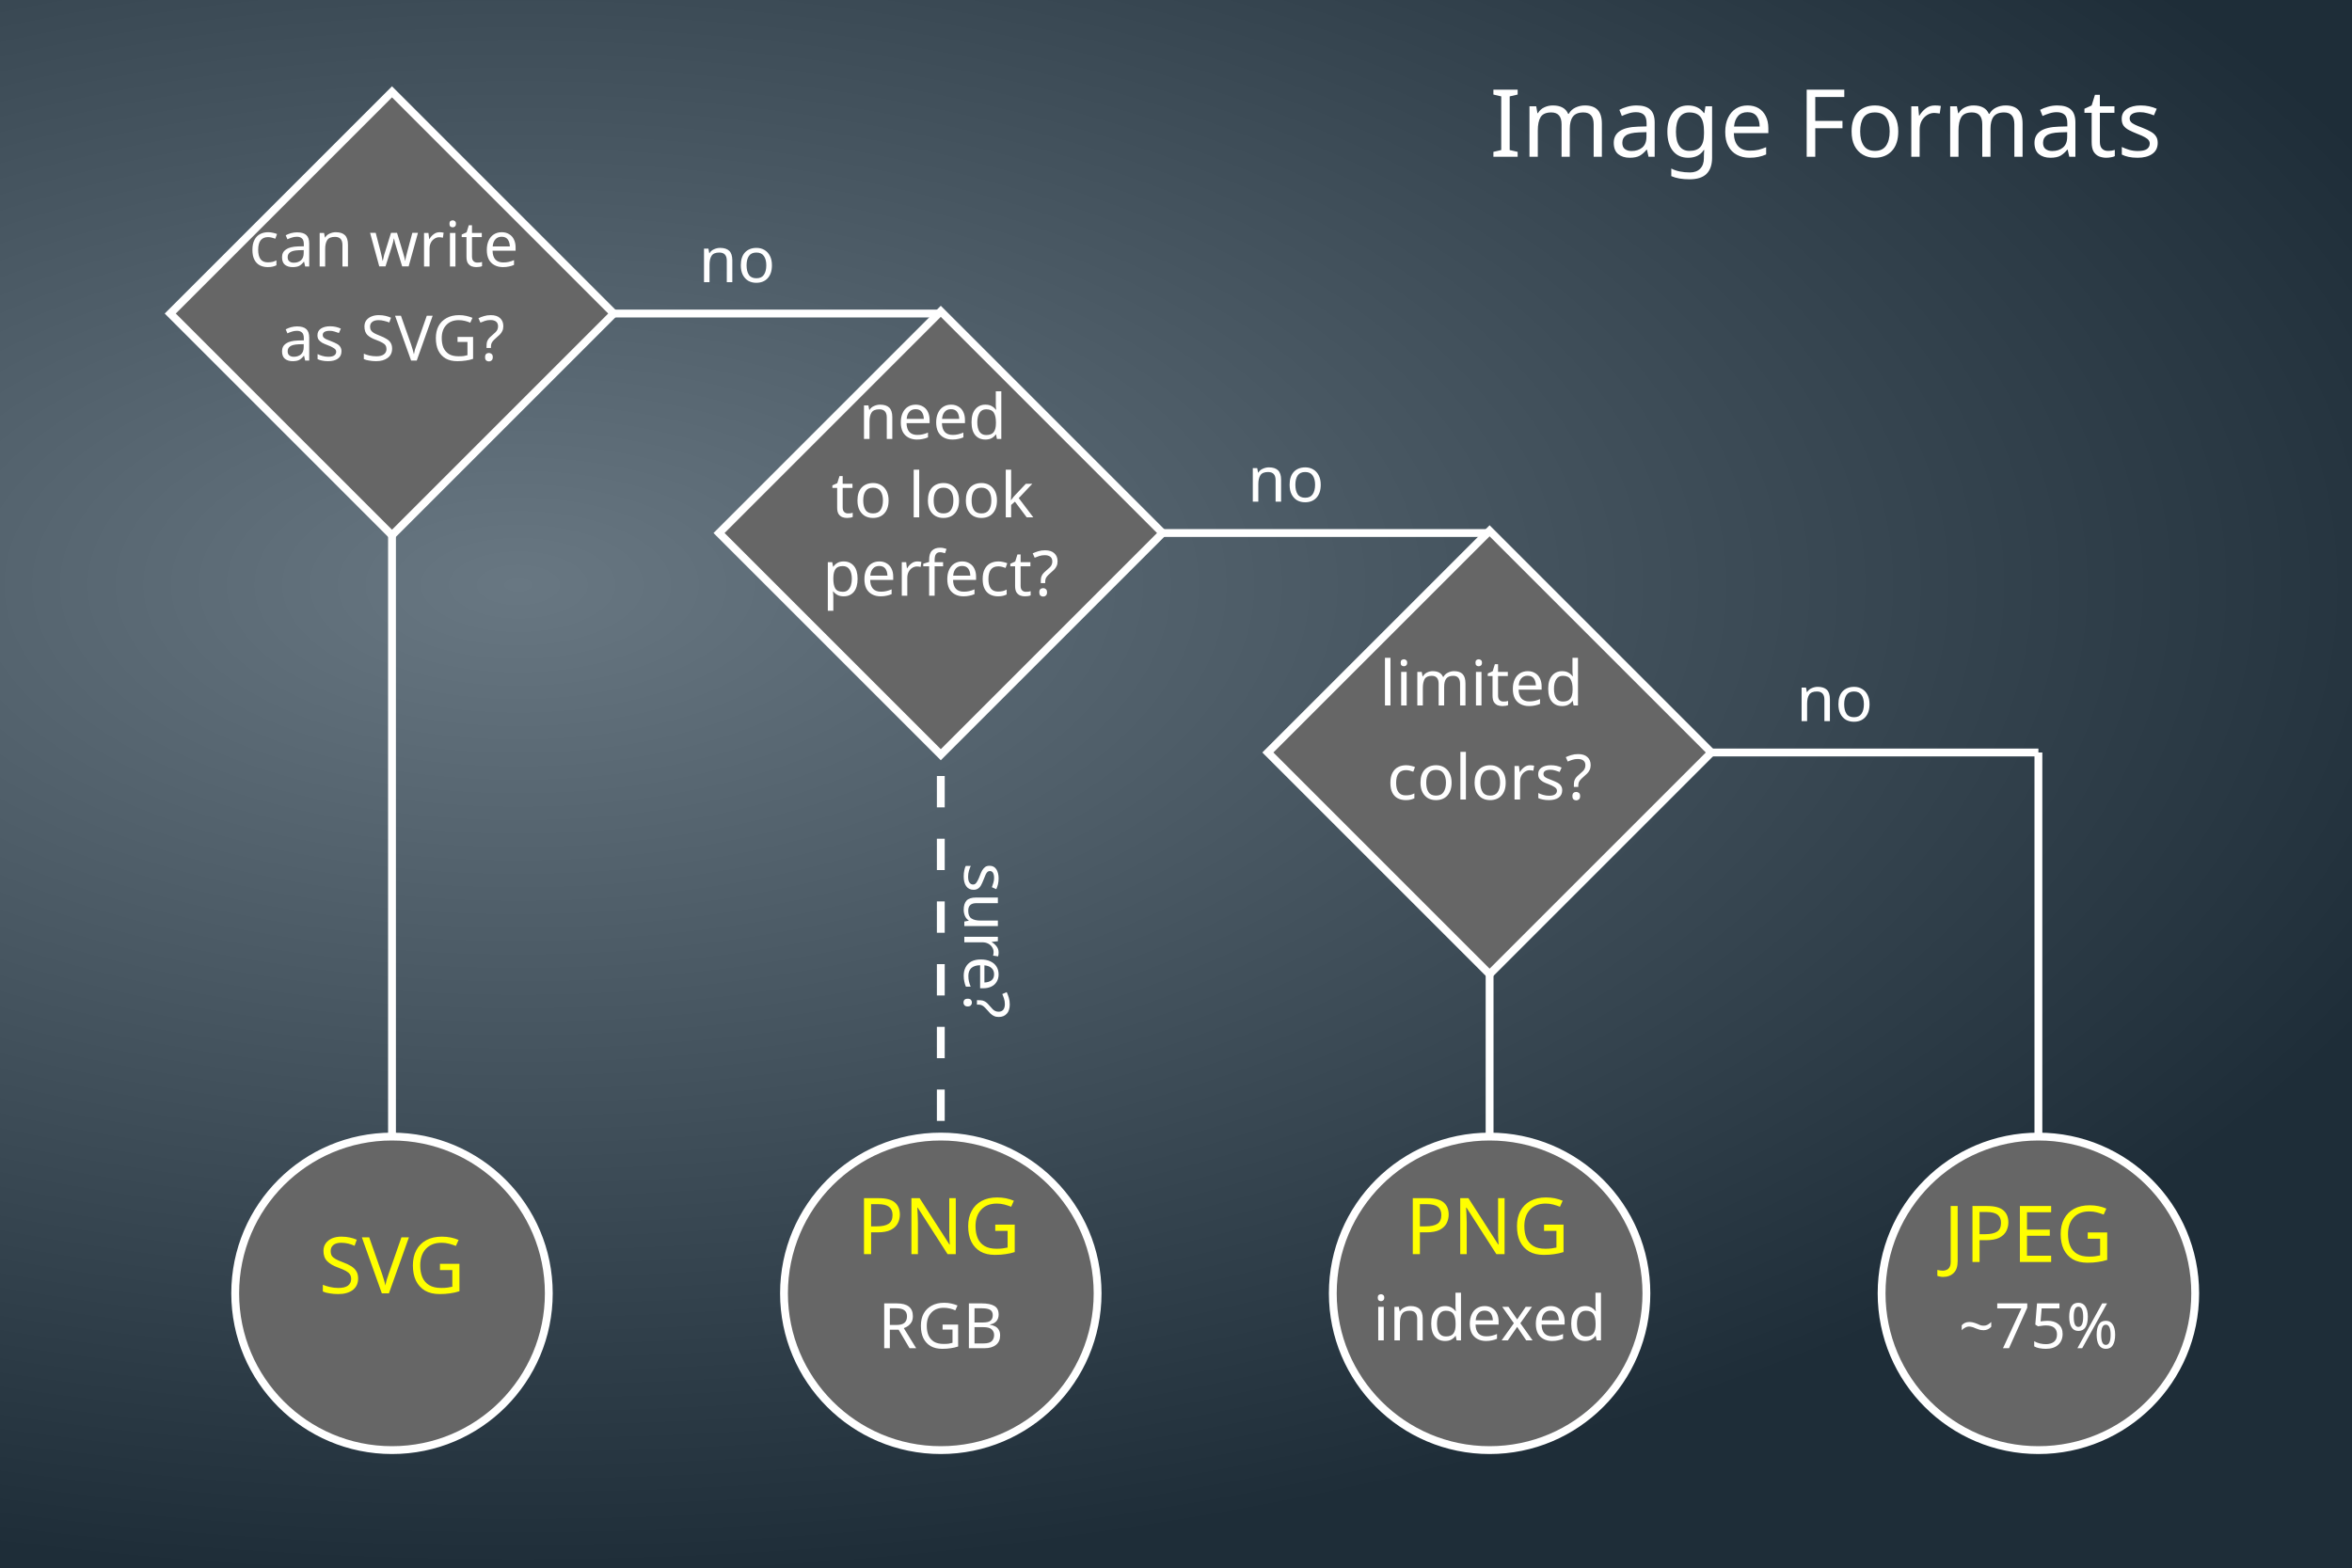
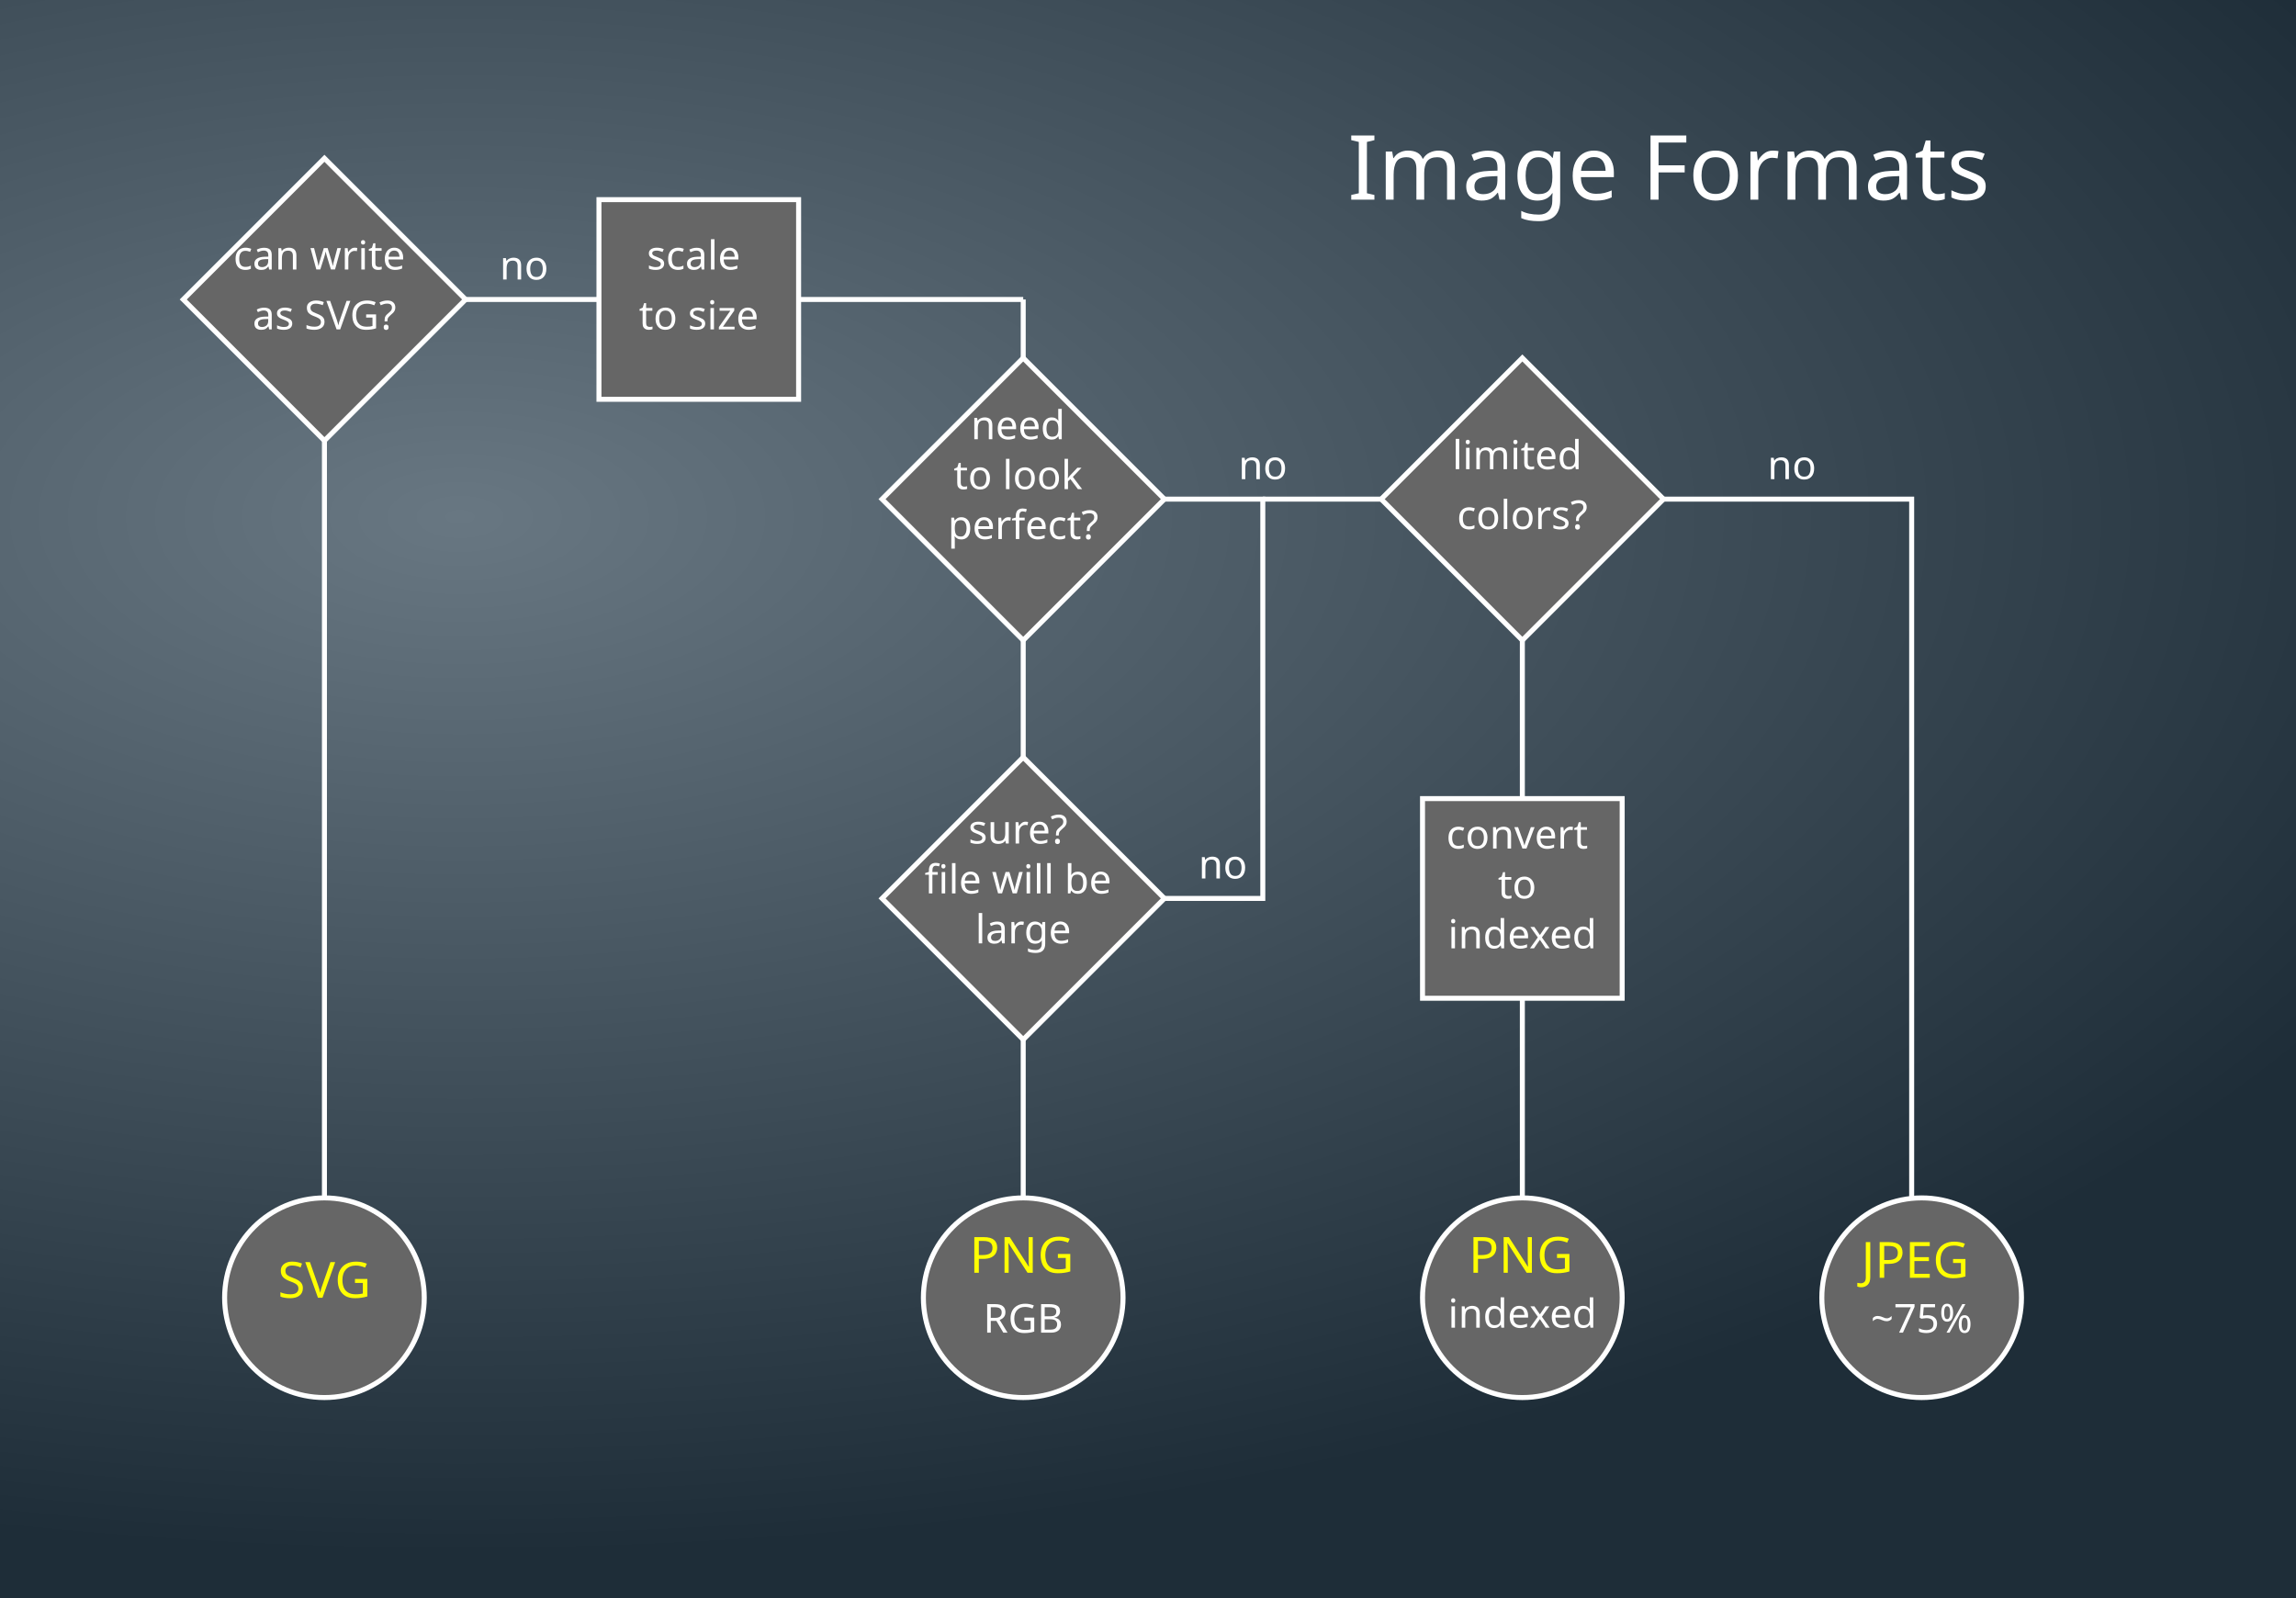
- <svg xmlns="http://www.w3.org/2000/svg" xmlns:xlink="http://www.w3.org/1999/xlink" width="300px" height="200px" viewBox="0 0 300 200" version="1.1">
+ <svg xmlns="http://www.w3.org/2000/svg" xmlns:xlink="http://www.w3.org/1999/xlink" width="460px" height="320px" viewBox="0 0 460 320" version="1.1">
  <defs>
    <radialGradient id="bgrad" r="100%" cx="34%" cy="40%">
      <stop offset="0%" stop-color="#687782" stop-opacity="1" />
      <stop offset="50%" stop-color="#1e2d38" stop-opacity="1" />
      <stop offset="100%" stop-color="#1e2d38" stop-opacity="1" />
    </radialGradient>
    <g id="question" transform="rotate(45)">
      <path d="m-20 -20 40 0 0 40 -40 0 0 -40 z" fill="#666666" stroke="#ffffff" stroke-width="1" />
    </g>
+     <g id="action">
+       <path d="m-20 -20 40 0 0 40 -40 0 0 -40 z" fill="#666666" stroke="#ffffff" stroke-width="1" />
+     </g>
    <g id="format">
      <circle r="20" cx="0" cy="0" stroke="#ffffff" stroke-width="1" fill="#666666" />
    </g>
    <text id="no" style="font-family:sans-serif;font-size:8px;" text-anchor="middle" fill="#ffffff">no</text>
  </defs>
  <g fill="url(#bgrad)" transform="scale(1 0.5)">
-     <circle r="256" cx="150" cy="200" />
+     <circle r="420" cx="230" cy="290" />
  </g>
-   <g transform="translate(190 20)">
-     <text style="font-family:sans-serif;font-size:12px;" fill="#ffffff">Image Formats</text>
+   <g transform="translate(270 40)">
+     <text style="font-family:sans-serif;font-size:18px;" fill="#ffffff">Image Formats</text>
  </g>
-   <path stroke="#ffffff" stroke-width="1" fill="none" d="m 50 68 0 82" />
-   <path stroke="#ffffff" stroke-width="1" fill="none" d="m 120 75 0 82" stroke-dasharray="4,4" />
-   <path stroke="#ffffff" stroke-width="1" fill="none" d="m 190 68 0 82" />
-   <path stroke="#ffffff" stroke-width="1" fill="none" d="m 260 96 0 82" />
-   <g transform="translate(123 120)">
-     <text transform="rotate(90)" style="font-family:sans-serif;font-size:8px;" text-anchor="middle" fill="#ffffff">sure?</text>
-   </g>
-   <g transform="translate(50 165)">
-     <use xlink:href="#format" x="0" y="0" />
-     <text style="font-family:sans-serif;font-size:10px;" text-anchor="middle">
-       <tspan fill="yellow" alignment-baseline="middle" x="0" y="0">SVG</tspan>
-     </text>
-   </g>
-   <g transform="translate(120 165)">
-     <use xlink:href="#format" x="0" y="0" />
-     <text style="font-family:sans-serif;font-size:10px;" text-anchor="middle" fill="#ffffff">
-       <tspan fill="yellow" alignment-baseline="middle" x="1" y="-5">PNG</tspan>
-       <tspan style="font-size:8px;" alignment-baseline="middle" x="0" y="7">RGB</tspan>
-     </text>
-   </g>
-   <g transform="translate(190 165)">
-     <use xlink:href="#format" x="0" y="0" />
-     <text style="font-family:sans-serif;font-size:10px;" text-anchor="middle" fill="#ffffff">
-       <tspan fill="yellow" alignment-baseline="middle" x="1" y="-5">PNG</tspan>
-       <tspan style="font-size:8px;" alignment-baseline="middle" x="0" y="6">indexed</tspan>
-     </text>
-   </g>
-   <g transform="translate(260 165)">
-     <use xlink:href="#format" x="0" y="0" />
-     <text style="font-family:sans-serif;font-size:10px;" text-anchor="middle" fill="#ffffff">
-       <tspan fill="yellow" alignment-baseline="middle" x="0" y="-4">JPEG</tspan>
-       <tspan style="font-size:8px;" alignment-baseline="middle" x="0" y="7">~75%</tspan>
-     </text>
-   </g>
-   <g transform="translate(50 40)">
-     <path stroke="#ffffff" stroke-width="1" fill="none" d="m 28 0 42 0" />
-     <use xlink:href="#no" x="44" y="-4" />
+   <g transform="translate(65 60)">
+     <path stroke="#ffffff" stroke-width="1" fill="none" d="m 0 28 0 180" />
+     <path stroke="#ffffff" stroke-width="1" fill="none" d="m 28 0 112 0" />
+     <g transform="translate(0 200)">
+       <use xlink:href="#format" x="0" y="0" />
+       <text style="font-family:sans-serif;font-size:10px;" text-anchor="middle">
+         <tspan fill="yellow" alignment-baseline="middle" x="0" y="0">SVG</tspan>
+       </text>
+     </g>
+     <use xlink:href="#no" x="40" y="-4" />
    <use xlink:href="#question" x="0" y="0" />
    <text style="font-family:sans-serif;font-size:8px;" text-anchor="middle" fill="#ffffff">
      <tspan alignment-baseline="middle" x="0" y="-6">can write</tspan>
      <tspan alignment-baseline="middle" x="0" y="6">as SVG?</tspan>
    </text>
-   </g>
-   <g transform="translate(120 68)">
-     <path stroke="#ffffff" stroke-width="1" fill="none" d="m 28 0 42 0" />
-     <use xlink:href="#no" x="44" y="-4" />
-     <use xlink:href="#question" x="0" y="0" />
-     <text style="font-family:sans-serif;font-size:8px;" text-anchor="middle" fill="#ffffff">
-       <tspan alignment-baseline="middle" x="0" y="-12">need</tspan>
-       <tspan alignment-baseline="middle" x="0" y="-2">to look</tspan>
-       <tspan alignment-baseline="middle" x="0" y="8">perfect?</tspan>
-     </text>
-   </g>
-   <g transform="translate(190 96)">
-     <path stroke="#ffffff" stroke-width="1" fill="none" d="m 28 0 42 0" />
-     <use xlink:href="#no" x="44" y="-4" />
-     <use xlink:href="#question" x="0" y="0" />
-     <text style="font-family:sans-serif;font-size:8px;" text-anchor="middle" fill="#ffffff">
-       <tspan alignment-baseline="middle" x="0" y="-6">limited</tspan>
-       <tspan alignment-baseline="middle" x="0" y="6">colors?</tspan>
-     </text>
+     <g transform="translate(75 0)">
+       <use xlink:href="#action" x="0" y="0" />
+       <text style="font-family:sans-serif;font-size:8px;" text-anchor="middle" fill="#ffffff">
+         <tspan alignment-baseline="middle" x="0" y="-6">scale</tspan>
+         <tspan alignment-baseline="middle" x="0" y="6">to size</tspan>
+       </text>
+       <g transform="translate(65 40)">
+         <path stroke="#ffffff" stroke-width="1" fill="none" d="m 0 -40 0 180" />
+         <path stroke="#ffffff" stroke-width="1" fill="none" d="m 28 0 20 0 0 80 -20 0" />
+         <g transform="translate(0 160)">
+           <use xlink:href="#format" x="0" y="0" />
+           <text style="font-family:sans-serif;font-size:10px;" text-anchor="middle" fill="#ffffff">
+             <tspan fill="yellow" alignment-baseline="middle" x="1" y="-5">PNG</tspan>
+             <tspan style="font-size:8px;" alignment-baseline="middle" x="0" y="7">RGB</tspan>
+           </text>
+         </g>
+         <use xlink:href="#no" x="48" y="-4" />
+         <use xlink:href="#question" x="0" y="0" />
+         <text style="font-family:sans-serif;font-size:8px;" text-anchor="middle" fill="#ffffff">
+           <tspan alignment-baseline="middle" x="0" y="-12">need</tspan>
+           <tspan alignment-baseline="middle" x="0" y="-2">to look</tspan>
+           <tspan alignment-baseline="middle" x="0" y="8">perfect?</tspan>
+         </text>
+         <g transform="translate(0 80)">
+           <use xlink:href="#no" x="40" y="-4" />
+           <use xlink:href="#question" x="0" y="0" />
+           <text style="font-family:sans-serif;font-size:8px;" text-anchor="middle" fill="#ffffff">
+             <tspan alignment-baseline="middle" x="0" y="-11">sure?</tspan>
+             <tspan alignment-baseline="middle" x="0" y="-1">file will be</tspan>
+             <tspan alignment-baseline="middle" x="0" y="9">large</tspan>
+           </text>
+         </g>
+         <g transform="translate(100 0)">
+           <path stroke="#ffffff" stroke-width="1" fill="none" d="m 0 28 0 140" />
+           <path stroke="#ffffff" stroke-width="1" fill="none" d="m -52 0 130 0 0 140" />
+           <g transform="translate(0 80)">
+             <use xlink:href="#action" x="0" y="0" />
+             <text style="font-family:sans-serif;font-size:8px;" text-anchor="middle" fill="#ffffff">
+               <tspan alignment-baseline="middle" x="0" y="-10">convert</tspan>
+               <tspan alignment-baseline="middle" x="0" y="0">to</tspan>
+               <tspan alignment-baseline="middle" x="0" y="10">indexed</tspan>
+             </text>
+           </g>
+           <g transform="translate(0 160)">
+             <use xlink:href="#format" x="0" y="0" />
+             <text style="font-family:sans-serif;font-size:10px;" text-anchor="middle" fill="#ffffff">
+               <tspan fill="yellow" alignment-baseline="middle" x="1" y="-5">PNG</tspan>
+               <tspan style="font-size:8px;" alignment-baseline="middle" x="0" y="6">indexed</tspan>
+             </text>
+           </g>
+           <g transform="translate(80 160)">
+             <use xlink:href="#format" x="0" y="0" />
+             <text style="font-family:sans-serif;font-size:10px;" text-anchor="middle" fill="#ffffff">
+               <tspan fill="yellow" alignment-baseline="middle" x="0" y="-4">JPEG</tspan>
+               <tspan style="font-size:8px;" alignment-baseline="middle" x="0" y="7">~75%</tspan>
+             </text>
+           </g>
+           <use xlink:href="#no" x="54" y="-4" />
+           <use xlink:href="#question" x="0" y="0" />
+           <text style="font-family:sans-serif;font-size:8px;" text-anchor="middle" fill="#ffffff">
+             <tspan alignment-baseline="middle" x="0" y="-6">limited</tspan>
+             <tspan alignment-baseline="middle" x="0" y="6">colors?</tspan>
+           </text>
+         </g>
+       </g>
+     </g>
  </g>
</svg>
